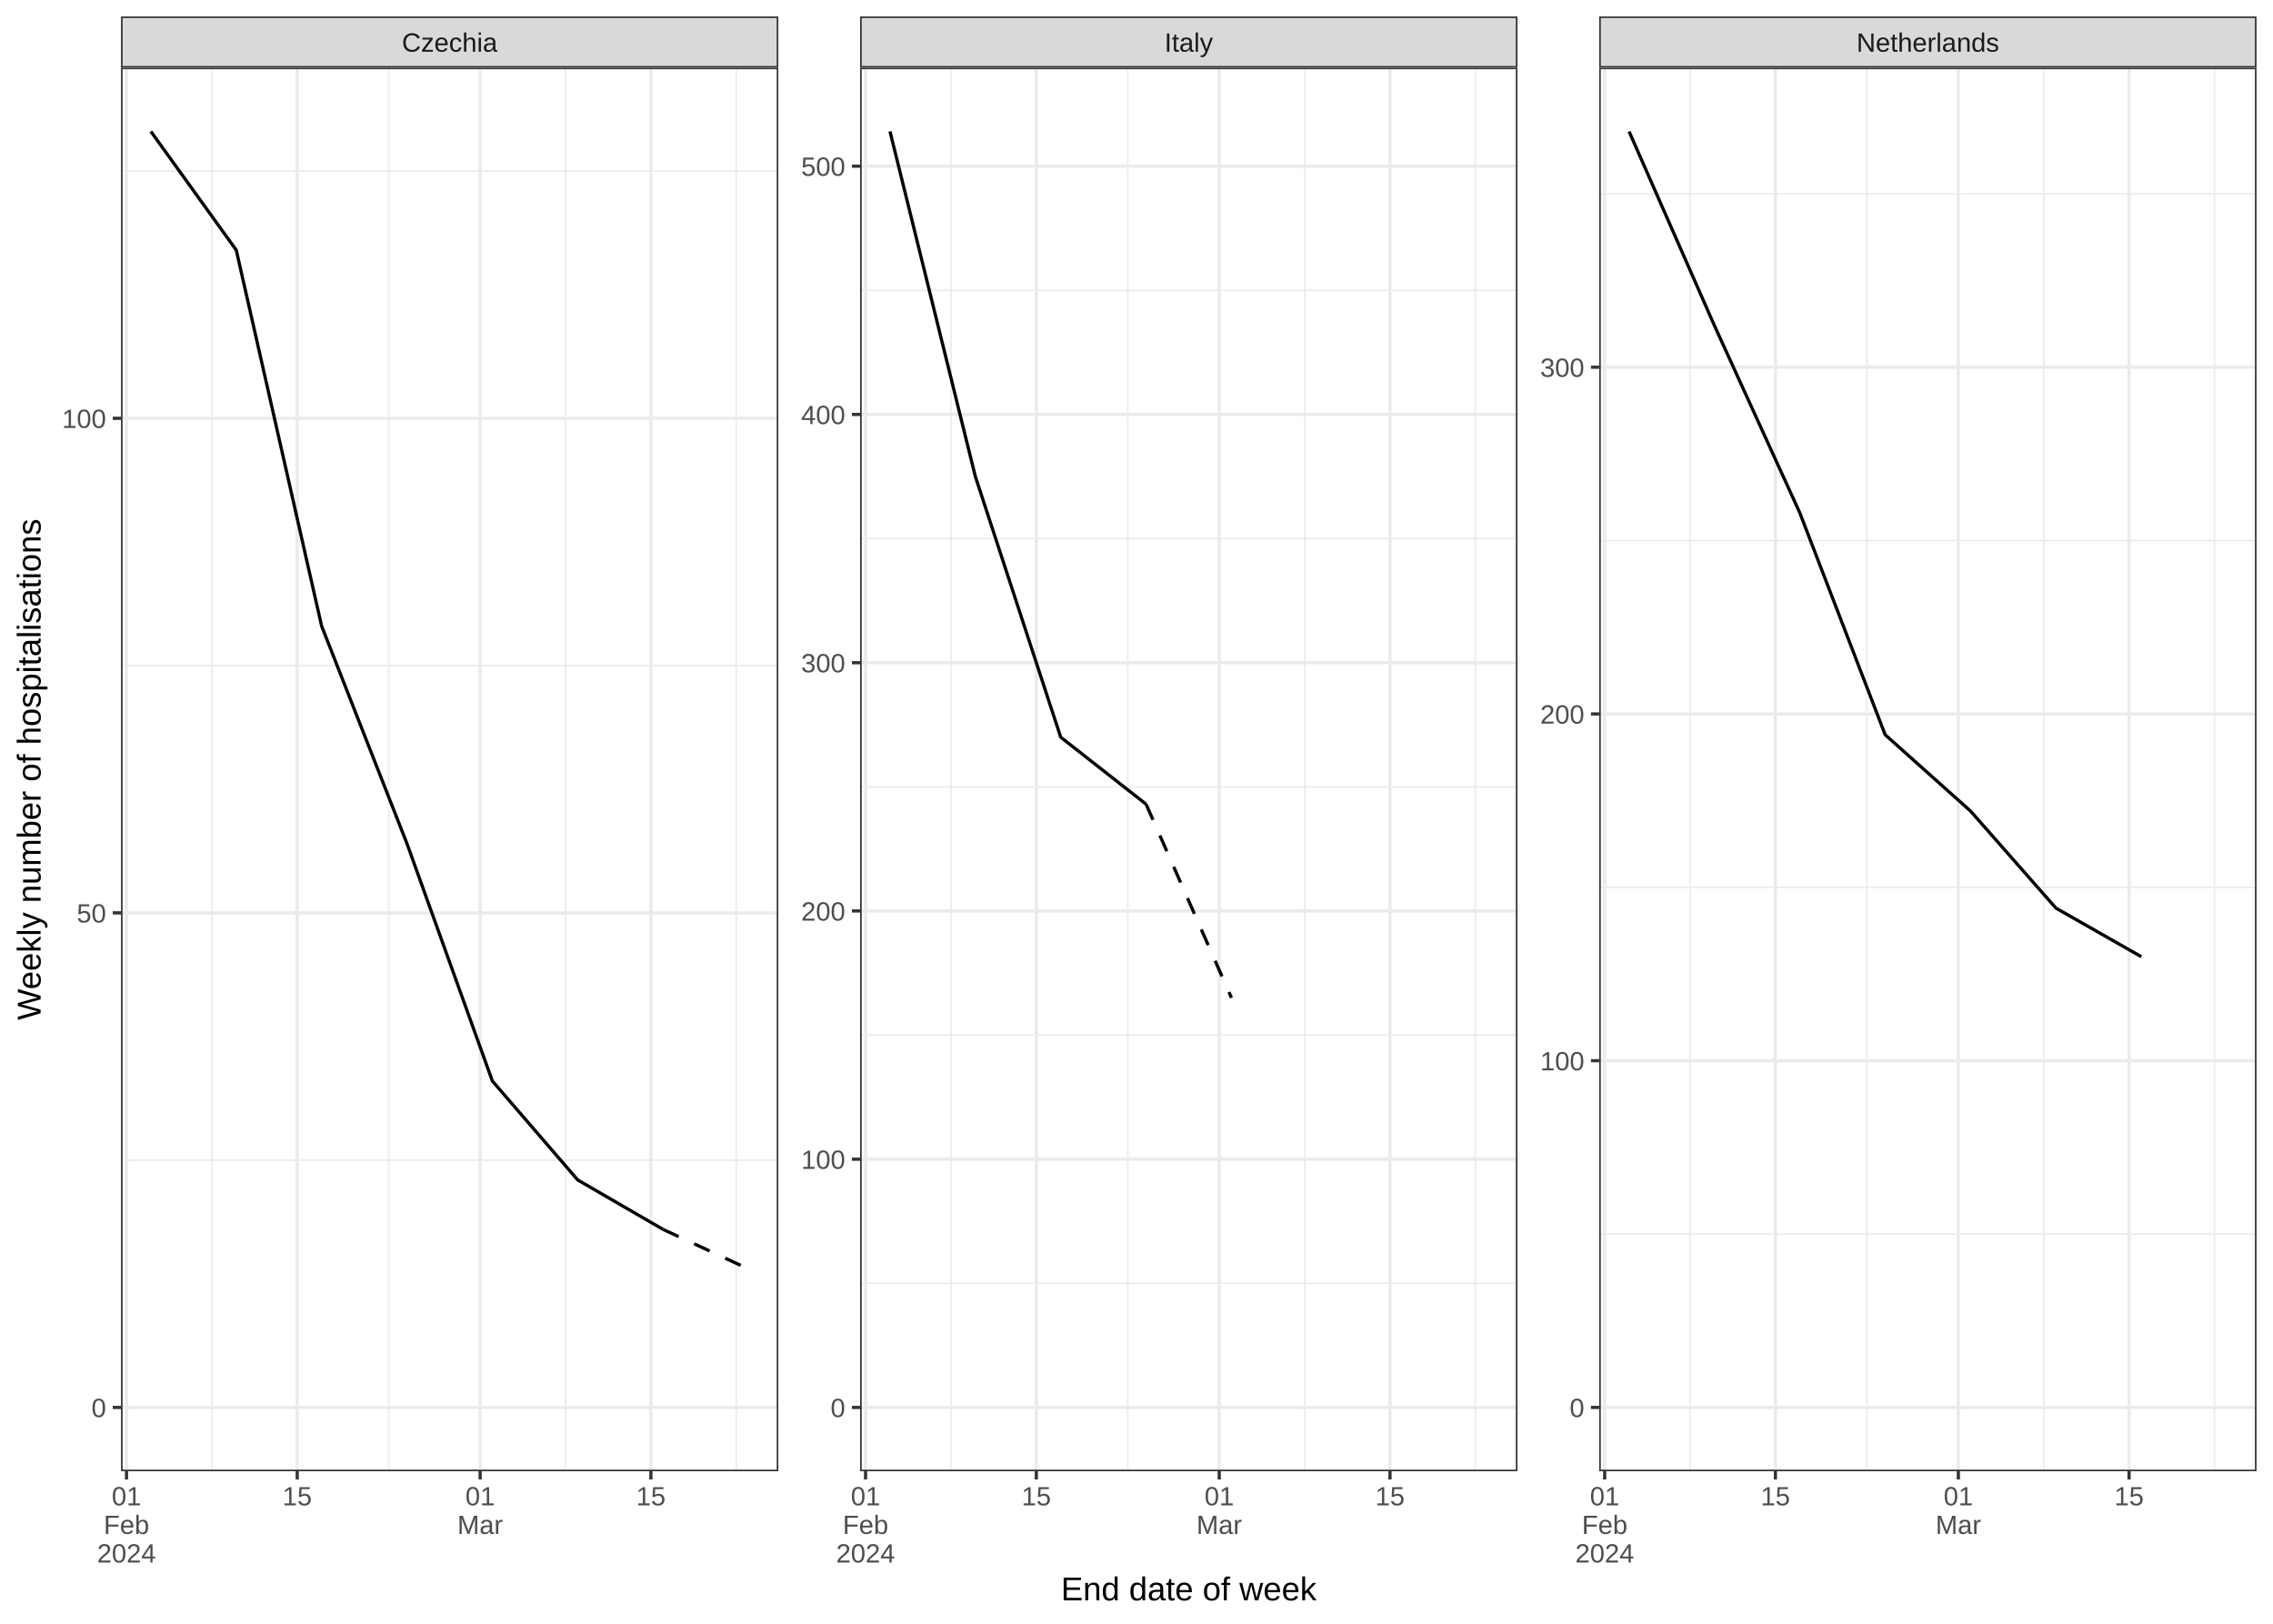
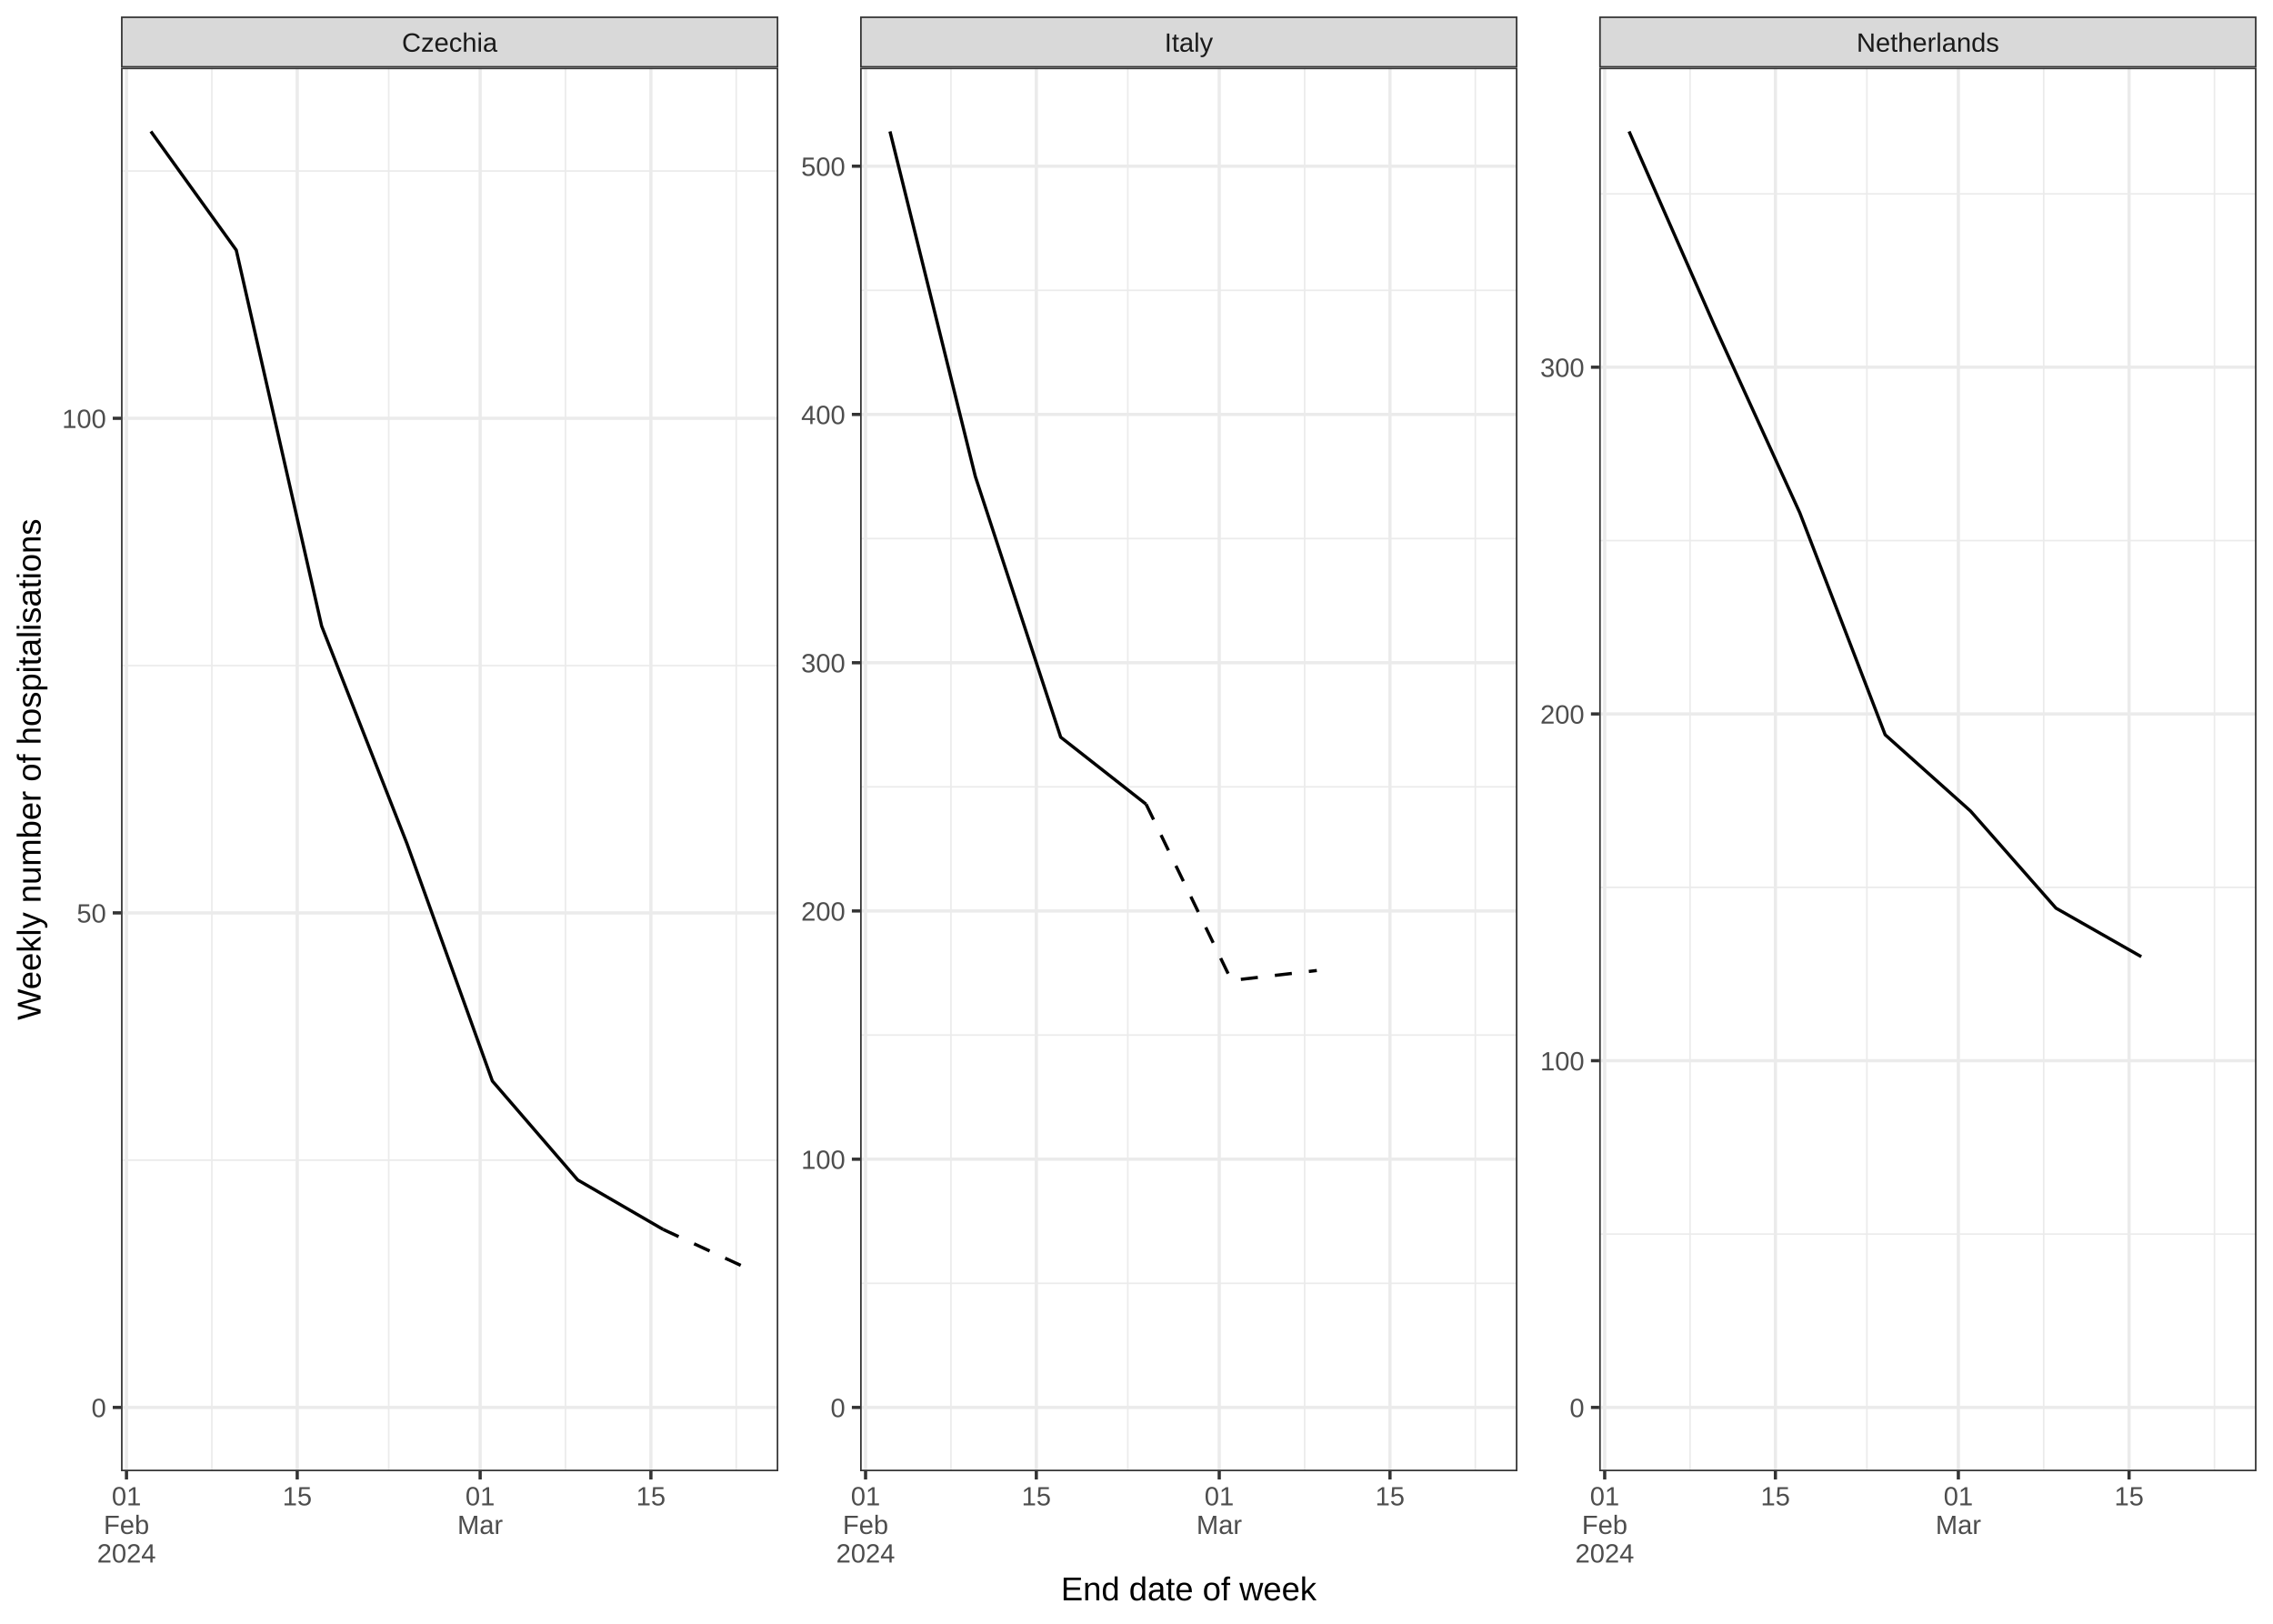
<svg xmlns="http://www.w3.org/2000/svg" class="svglite" width="756.00pt" height="540.00pt" viewBox="0 0 756.00 540.00">
  <defs>
    <style type="text/css">
    .svglite line, .svglite polyline, .svglite polygon, .svglite path, .svglite rect, .svglite circle {
      fill: none;
      stroke: #000000;
      stroke-linecap: round;
      stroke-linejoin: round;
      stroke-miterlimit: 10.00;
    }
    .svglite text {
      white-space: pre;
    }
  </style>
  </defs>
  <rect width="100%" height="100%" style="stroke: none; fill: #FFFFFF;" />
  <defs>
    <clipPath id="cpMC4wMHw3NTYuMDB8MC4wMHw1NDAuMDA=">
      <rect x="0.00" y="0.00" width="756.00" height="540.00" />
    </clipPath>
  </defs>
  <g clip-path="url(#cpMC4wMHw3NTYuMDB8MC4wMHw1NDAuMDA=)">
    <rect x="0" y="0.00" width="756.00" height="540.00" style="stroke-width: 1.07; stroke: #FFFFFF; fill: #FFFFFF;" />
  </g>
  <defs>
    <clipPath id="cpNDAuMjR8MjU4Ljg3fDIyLjQ5fDQ4OS4yOQ==">
      <rect x="40.24" y="22.49" width="218.63" height="466.80" />
    </clipPath>
  </defs>
  <g clip-path="url(#cpNDAuMjR8MjU4Ljg3fDIyLjQ5fDQ4OS4yOQ==)">
    <rect x="40.24" y="22.49" width="218.63" height="466.80" style="stroke-width: 1.07; stroke: none; fill: #FFFFFF;" />
    <polyline points="40.24,385.83 258.87,385.83 " style="stroke-width: 0.53; stroke: #EBEBEB; stroke-linecap: butt;" />
    <polyline points="40.24,221.35 258.87,221.35 " style="stroke-width: 0.53; stroke: #EBEBEB; stroke-linecap: butt;" />
    <polyline points="40.24,56.87 258.87,56.87 " style="stroke-width: 0.53; stroke: #EBEBEB; stroke-linecap: butt;" />
    <polyline points="70.46,489.29 70.46,22.49 " style="stroke-width: 0.53; stroke: #EBEBEB; stroke-linecap: butt;" />
    <polyline points="129.28,489.29 129.28,22.49 " style="stroke-width: 0.53; stroke: #EBEBEB; stroke-linecap: butt;" />
    <polyline points="188.09,489.29 188.09,22.49 " style="stroke-width: 0.53; stroke: #EBEBEB; stroke-linecap: butt;" />
    <polyline points="244.88,489.29 244.88,22.49 " style="stroke-width: 0.53; stroke: #EBEBEB; stroke-linecap: butt;" />
    <polyline points="40.24,468.07 258.87,468.07 " style="stroke-width: 1.07; stroke: #EBEBEB; stroke-linecap: butt;" />
    <polyline points="40.24,303.59 258.87,303.59 " style="stroke-width: 1.07; stroke: #EBEBEB; stroke-linecap: butt;" />
    <polyline points="40.24,139.11 258.87,139.11 " style="stroke-width: 1.07; stroke: #EBEBEB; stroke-linecap: butt;" />
    <polyline points="42.07,489.29 42.07,22.49 " style="stroke-width: 1.07; stroke: #EBEBEB; stroke-linecap: butt;" />
    <polyline points="98.86,489.29 98.86,22.49 " style="stroke-width: 1.07; stroke: #EBEBEB; stroke-linecap: butt;" />
    <polyline points="159.70,489.29 159.70,22.49 " style="stroke-width: 1.07; stroke: #EBEBEB; stroke-linecap: butt;" />
    <polyline points="216.49,489.29 216.49,22.49 " style="stroke-width: 1.07; stroke: #EBEBEB; stroke-linecap: butt;" />
    <polyline points="50.18,43.71 78.58,83.18 106.97,208.19 135.36,280.56 163.76,359.51 192.15,392.41 220.54,408.86 " style="stroke-width: 1.07; stroke-linecap: butt;" />
    <polyline points="220.54,408.86 248.94,422.01 " style="stroke-width: 1.07; stroke-dasharray: 5.69,5.69; stroke-linecap: butt;" />
    <rect x="40.24" y="22.49" width="218.63" height="466.80" style="stroke-width: 1.07; stroke: #333333;" />
  </g>
  <g clip-path="url(#cpMC4wMHw3NTYuMDB8MC4wMHw1NDAuMDA=)">
</g>
  <defs>
    <clipPath id="cpMjg2LjA3fDUwNC43MHwyMi40OXw0ODkuMjk=">
      <rect x="286.07" y="22.49" width="218.63" height="466.80" />
    </clipPath>
  </defs>
  <g clip-path="url(#cpMjg2LjA3fDUwNC43MHwyMi40OXw0ODkuMjk=)">
    <rect x="286.07" y="22.49" width="218.63" height="466.80" style="stroke-width: 1.07; stroke: none; fill: #FFFFFF;" />
    <polyline points="286.07,426.79 504.70,426.79 " style="stroke-width: 0.53; stroke: #EBEBEB; stroke-linecap: butt;" />
    <polyline points="286.07,344.23 504.70,344.23 " style="stroke-width: 0.53; stroke: #EBEBEB; stroke-linecap: butt;" />
    <polyline points="286.07,261.67 504.70,261.67 " style="stroke-width: 0.53; stroke: #EBEBEB; stroke-linecap: butt;" />
    <polyline points="286.07,179.11 504.70,179.11 " style="stroke-width: 0.53; stroke: #EBEBEB; stroke-linecap: butt;" />
    <polyline points="286.07,96.55 504.70,96.55 " style="stroke-width: 0.53; stroke: #EBEBEB; stroke-linecap: butt;" />
    <polyline points="316.29,489.29 316.29,22.49 " style="stroke-width: 0.53; stroke: #EBEBEB; stroke-linecap: butt;" />
    <polyline points="375.10,489.29 375.10,22.49 " style="stroke-width: 0.53; stroke: #EBEBEB; stroke-linecap: butt;" />
    <polyline points="433.92,489.29 433.92,22.49 " style="stroke-width: 0.53; stroke: #EBEBEB; stroke-linecap: butt;" />
    <polyline points="490.70,489.29 490.70,22.49 " style="stroke-width: 0.53; stroke: #EBEBEB; stroke-linecap: butt;" />
    <polyline points="286.07,468.07 504.70,468.07 " style="stroke-width: 1.07; stroke: #EBEBEB; stroke-linecap: butt;" />
    <polyline points="286.07,385.51 504.70,385.51 " style="stroke-width: 1.07; stroke: #EBEBEB; stroke-linecap: butt;" />
    <polyline points="286.07,302.95 504.70,302.95 " style="stroke-width: 1.07; stroke: #EBEBEB; stroke-linecap: butt;" />
    <polyline points="286.07,220.39 504.70,220.39 " style="stroke-width: 1.07; stroke: #EBEBEB; stroke-linecap: butt;" />
    <polyline points="286.07,137.83 504.70,137.83 " style="stroke-width: 1.07; stroke: #EBEBEB; stroke-linecap: butt;" />
    <polyline points="286.07,55.27 504.70,55.27 " style="stroke-width: 1.07; stroke: #EBEBEB; stroke-linecap: butt;" />
    <polyline points="287.89,489.29 287.89,22.49 " style="stroke-width: 1.07; stroke: #EBEBEB; stroke-linecap: butt;" />
    <polyline points="344.68,489.29 344.68,22.49 " style="stroke-width: 1.07; stroke: #EBEBEB; stroke-linecap: butt;" />
    <polyline points="405.52,489.29 405.52,22.49 " style="stroke-width: 1.07; stroke: #EBEBEB; stroke-linecap: butt;" />
    <polyline points="462.31,489.29 462.31,22.49 " style="stroke-width: 1.07; stroke: #EBEBEB; stroke-linecap: butt;" />
    <polyline points="296.01,43.71 324.40,158.47 352.79,245.16 381.19,267.45 " style="stroke-width: 1.07; stroke-linecap: butt;" />
-     <polyline points="381.19,267.45 409.58,331.84 " style="stroke-width: 1.07; stroke-dasharray: 5.69,5.69; stroke-linecap: butt;" />
+     <polyline points="381.19,267.45 409.58,326.07 437.97,322.76 " style="stroke-width: 1.07; stroke-dasharray: 5.69,5.69; stroke-linecap: butt;" />
    <rect x="286.07" y="22.49" width="218.63" height="466.80" style="stroke-width: 1.07; stroke: #333333;" />
  </g>
  <g clip-path="url(#cpMC4wMHw3NTYuMDB8MC4wMHw1NDAuMDA=)">
</g>
  <defs>
    <clipPath id="cpNTMxLjg5fDc1MC41MnwyMi40OXw0ODkuMjk=">
      <rect x="531.89" y="22.49" width="218.63" height="466.80" />
    </clipPath>
  </defs>
  <g clip-path="url(#cpNTMxLjg5fDc1MC41MnwyMi40OXw0ODkuMjk=)">
    <rect x="531.89" y="22.49" width="218.63" height="466.80" style="stroke-width: 1.07; stroke: none; fill: #FFFFFF;" />
    <polyline points="531.89,410.41 750.52,410.41 " style="stroke-width: 0.53; stroke: #EBEBEB; stroke-linecap: butt;" />
    <polyline points="531.89,295.10 750.52,295.10 " style="stroke-width: 0.53; stroke: #EBEBEB; stroke-linecap: butt;" />
    <polyline points="531.89,179.78 750.52,179.78 " style="stroke-width: 0.53; stroke: #EBEBEB; stroke-linecap: butt;" />
    <polyline points="531.89,64.47 750.52,64.47 " style="stroke-width: 0.53; stroke: #EBEBEB; stroke-linecap: butt;" />
    <polyline points="562.11,489.29 562.11,22.49 " style="stroke-width: 0.53; stroke: #EBEBEB; stroke-linecap: butt;" />
    <polyline points="620.92,489.29 620.92,22.49 " style="stroke-width: 0.53; stroke: #EBEBEB; stroke-linecap: butt;" />
    <polyline points="679.74,489.29 679.74,22.49 " style="stroke-width: 0.53; stroke: #EBEBEB; stroke-linecap: butt;" />
    <polyline points="736.53,489.29 736.53,22.49 " style="stroke-width: 0.53; stroke: #EBEBEB; stroke-linecap: butt;" />
    <polyline points="531.89,468.07 750.52,468.07 " style="stroke-width: 1.07; stroke: #EBEBEB; stroke-linecap: butt;" />
    <polyline points="531.89,352.75 750.52,352.75 " style="stroke-width: 1.07; stroke: #EBEBEB; stroke-linecap: butt;" />
    <polyline points="531.89,237.44 750.52,237.44 " style="stroke-width: 1.07; stroke: #EBEBEB; stroke-linecap: butt;" />
    <polyline points="531.89,122.12 750.52,122.12 " style="stroke-width: 1.07; stroke: #EBEBEB; stroke-linecap: butt;" />
    <polyline points="533.72,489.29 533.72,22.49 " style="stroke-width: 1.07; stroke: #EBEBEB; stroke-linecap: butt;" />
    <polyline points="590.50,489.29 590.50,22.49 " style="stroke-width: 1.07; stroke: #EBEBEB; stroke-linecap: butt;" />
    <polyline points="651.35,489.29 651.35,22.49 " style="stroke-width: 1.07; stroke: #EBEBEB; stroke-linecap: butt;" />
    <polyline points="708.13,489.29 708.13,22.49 " style="stroke-width: 1.07; stroke: #EBEBEB; stroke-linecap: butt;" />
    <polyline points="541.83,43.71 570.22,108.29 598.62,170.56 627.01,244.36 655.40,269.73 683.80,302.01 712.19,318.16 " style="stroke-width: 1.07; stroke-linecap: butt;" />
    <rect x="531.89" y="22.49" width="218.63" height="466.80" style="stroke-width: 1.07; stroke: #333333;" />
  </g>
  <g clip-path="url(#cpMC4wMHw3NTYuMDB8MC4wMHw1NDAuMDA=)">
</g>
  <defs>
    <clipPath id="cpNDAuMjR8MjU4Ljg3fDUuNDh8MjIuNDk=">
      <rect x="40.24" y="5.48" width="218.63" height="17.01" />
    </clipPath>
  </defs>
  <g clip-path="url(#cpNDAuMjR8MjU4Ljg3fDUuNDh8MjIuNDk=)">
    <rect x="40.24" y="5.48" width="218.63" height="17.01" style="stroke-width: 1.07; stroke: #333333; fill: #D9D9D9;" />
    <text x="149.56" y="17.19" text-anchor="middle" style="font-size: 8.80px;fill: #1A1A1A; font-family: &quot;Liberation Sans&quot;;" textLength="34.42px" lengthAdjust="spacingAndGlyphs">Czechia</text>
  </g>
  <g clip-path="url(#cpMC4wMHw3NTYuMDB8MC4wMHw1NDAuMDA=)">
</g>
  <defs>
    <clipPath id="cpMjg2LjA3fDUwNC43MHw1LjQ4fDIyLjQ5">
      <rect x="286.07" y="5.48" width="218.63" height="17.01" />
    </clipPath>
  </defs>
  <g clip-path="url(#cpMjg2LjA3fDUwNC43MHw1LjQ4fDIyLjQ5)">
    <rect x="286.07" y="5.48" width="218.63" height="17.01" style="stroke-width: 1.07; stroke: #333333; fill: #D9D9D9;" />
    <text x="395.38" y="17.19" text-anchor="middle" style="font-size: 8.80px;fill: #1A1A1A; font-family: &quot;Liberation Sans&quot;;" textLength="19.09px" lengthAdjust="spacingAndGlyphs">Italy</text>
  </g>
  <g clip-path="url(#cpMC4wMHw3NTYuMDB8MC4wMHw1NDAuMDA=)">
</g>
  <defs>
    <clipPath id="cpNTMxLjg5fDc1MC41Mnw1LjQ4fDIyLjQ5">
      <rect x="531.89" y="5.48" width="218.63" height="17.01" />
    </clipPath>
  </defs>
  <g clip-path="url(#cpNTMxLjg5fDc1MC41Mnw1LjQ4fDIyLjQ5)">
    <rect x="531.89" y="5.48" width="218.63" height="17.01" style="stroke-width: 1.07; stroke: #333333; fill: #D9D9D9;" />
    <text x="641.21" y="17.19" text-anchor="middle" style="font-size: 8.80px;fill: #1A1A1A; font-family: &quot;Liberation Sans&quot;;" textLength="53.63px" lengthAdjust="spacingAndGlyphs">Netherlands</text>
  </g>
  <g clip-path="url(#cpMC4wMHw3NTYuMDB8MC4wMHw1NDAuMDA=)">
    <polyline points="42.07,492.03 42.07,489.29 " style="stroke-width: 1.07; stroke: #333333; stroke-linecap: butt;" />
    <polyline points="98.86,492.03 98.86,489.29 " style="stroke-width: 1.07; stroke: #333333; stroke-linecap: butt;" />
    <polyline points="159.70,492.03 159.70,489.29 " style="stroke-width: 1.07; stroke: #333333; stroke-linecap: butt;" />
    <polyline points="216.49,492.03 216.49,489.29 " style="stroke-width: 1.07; stroke: #333333; stroke-linecap: butt;" />
    <text x="42.07" y="500.63" text-anchor="middle" style="font-size: 8.80px;fill: #4D4D4D; font-family: &quot;Liberation Sans&quot;;" textLength="11.19px" lengthAdjust="spacingAndGlyphs">01</text>
    <text x="42.07" y="510.14" text-anchor="middle" style="font-size: 8.80px;fill: #4D4D4D; font-family: &quot;Liberation Sans&quot;;" textLength="15.58px" lengthAdjust="spacingAndGlyphs">Feb</text>
    <text x="42.07" y="519.64" text-anchor="middle" style="font-size: 8.80px;fill: #4D4D4D; font-family: &quot;Liberation Sans&quot;;" textLength="22.38px" lengthAdjust="spacingAndGlyphs">2024</text>
    <text x="98.86" y="500.63" text-anchor="middle" style="font-size: 8.80px;fill: #4D4D4D; font-family: &quot;Liberation Sans&quot;;" textLength="11.19px" lengthAdjust="spacingAndGlyphs">15</text>
    <text x="159.70" y="500.63" text-anchor="middle" style="font-size: 8.80px;fill: #4D4D4D; font-family: &quot;Liberation Sans&quot;;" textLength="11.19px" lengthAdjust="spacingAndGlyphs">01</text>
    <text x="159.70" y="510.14" text-anchor="middle" style="font-size: 8.80px;fill: #4D4D4D; font-family: &quot;Liberation Sans&quot;;" textLength="16.60px" lengthAdjust="spacingAndGlyphs">Mar</text>
    <text x="216.49" y="500.63" text-anchor="middle" style="font-size: 8.80px;fill: #4D4D4D; font-family: &quot;Liberation Sans&quot;;" textLength="11.19px" lengthAdjust="spacingAndGlyphs">15</text>
    <polyline points="287.89,492.03 287.89,489.29 " style="stroke-width: 1.07; stroke: #333333; stroke-linecap: butt;" />
    <polyline points="344.68,492.03 344.68,489.29 " style="stroke-width: 1.07; stroke: #333333; stroke-linecap: butt;" />
    <polyline points="405.52,492.03 405.52,489.29 " style="stroke-width: 1.07; stroke: #333333; stroke-linecap: butt;" />
    <polyline points="462.31,492.03 462.31,489.29 " style="stroke-width: 1.07; stroke: #333333; stroke-linecap: butt;" />
    <text x="287.89" y="500.63" text-anchor="middle" style="font-size: 8.80px;fill: #4D4D4D; font-family: &quot;Liberation Sans&quot;;" textLength="11.19px" lengthAdjust="spacingAndGlyphs">01</text>
    <text x="287.89" y="510.14" text-anchor="middle" style="font-size: 8.80px;fill: #4D4D4D; font-family: &quot;Liberation Sans&quot;;" textLength="15.58px" lengthAdjust="spacingAndGlyphs">Feb</text>
    <text x="287.89" y="519.64" text-anchor="middle" style="font-size: 8.80px;fill: #4D4D4D; font-family: &quot;Liberation Sans&quot;;" textLength="22.38px" lengthAdjust="spacingAndGlyphs">2024</text>
    <text x="344.68" y="500.63" text-anchor="middle" style="font-size: 8.80px;fill: #4D4D4D; font-family: &quot;Liberation Sans&quot;;" textLength="11.19px" lengthAdjust="spacingAndGlyphs">15</text>
    <text x="405.52" y="500.63" text-anchor="middle" style="font-size: 8.80px;fill: #4D4D4D; font-family: &quot;Liberation Sans&quot;;" textLength="11.19px" lengthAdjust="spacingAndGlyphs">01</text>
    <text x="405.52" y="510.14" text-anchor="middle" style="font-size: 8.80px;fill: #4D4D4D; font-family: &quot;Liberation Sans&quot;;" textLength="16.60px" lengthAdjust="spacingAndGlyphs">Mar</text>
    <text x="462.31" y="500.63" text-anchor="middle" style="font-size: 8.80px;fill: #4D4D4D; font-family: &quot;Liberation Sans&quot;;" textLength="11.19px" lengthAdjust="spacingAndGlyphs">15</text>
    <polyline points="533.72,492.03 533.72,489.29 " style="stroke-width: 1.07; stroke: #333333; stroke-linecap: butt;" />
    <polyline points="590.50,492.03 590.50,489.29 " style="stroke-width: 1.07; stroke: #333333; stroke-linecap: butt;" />
    <polyline points="651.35,492.03 651.35,489.29 " style="stroke-width: 1.07; stroke: #333333; stroke-linecap: butt;" />
    <polyline points="708.13,492.03 708.13,489.29 " style="stroke-width: 1.07; stroke: #333333; stroke-linecap: butt;" />
    <text x="533.72" y="500.63" text-anchor="middle" style="font-size: 8.80px;fill: #4D4D4D; font-family: &quot;Liberation Sans&quot;;" textLength="11.19px" lengthAdjust="spacingAndGlyphs">01</text>
    <text x="533.72" y="510.14" text-anchor="middle" style="font-size: 8.80px;fill: #4D4D4D; font-family: &quot;Liberation Sans&quot;;" textLength="15.58px" lengthAdjust="spacingAndGlyphs">Feb</text>
    <text x="533.72" y="519.64" text-anchor="middle" style="font-size: 8.80px;fill: #4D4D4D; font-family: &quot;Liberation Sans&quot;;" textLength="22.38px" lengthAdjust="spacingAndGlyphs">2024</text>
    <text x="590.50" y="500.63" text-anchor="middle" style="font-size: 8.80px;fill: #4D4D4D; font-family: &quot;Liberation Sans&quot;;" textLength="11.19px" lengthAdjust="spacingAndGlyphs">15</text>
    <text x="651.35" y="500.63" text-anchor="middle" style="font-size: 8.80px;fill: #4D4D4D; font-family: &quot;Liberation Sans&quot;;" textLength="11.19px" lengthAdjust="spacingAndGlyphs">01</text>
    <text x="651.35" y="510.14" text-anchor="middle" style="font-size: 8.80px;fill: #4D4D4D; font-family: &quot;Liberation Sans&quot;;" textLength="16.60px" lengthAdjust="spacingAndGlyphs">Mar</text>
    <text x="708.13" y="500.63" text-anchor="middle" style="font-size: 8.80px;fill: #4D4D4D; font-family: &quot;Liberation Sans&quot;;" textLength="11.19px" lengthAdjust="spacingAndGlyphs">15</text>
    <text x="526.96" y="471.28" text-anchor="end" style="font-size: 8.80px;fill: #4D4D4D; font-family: &quot;Liberation Sans&quot;;" textLength="5.59px" lengthAdjust="spacingAndGlyphs">0</text>
    <text x="526.96" y="355.96" text-anchor="end" style="font-size: 8.80px;fill: #4D4D4D; font-family: &quot;Liberation Sans&quot;;" textLength="16.78px" lengthAdjust="spacingAndGlyphs">100</text>
    <text x="526.96" y="240.65" text-anchor="end" style="font-size: 8.80px;fill: #4D4D4D; font-family: &quot;Liberation Sans&quot;;" textLength="16.78px" lengthAdjust="spacingAndGlyphs">200</text>
    <text x="526.96" y="125.33" text-anchor="end" style="font-size: 8.80px;fill: #4D4D4D; font-family: &quot;Liberation Sans&quot;;" textLength="16.78px" lengthAdjust="spacingAndGlyphs">300</text>
    <polyline points="529.15,468.07 531.89,468.07 " style="stroke-width: 1.07; stroke: #333333; stroke-linecap: butt;" />
    <polyline points="529.15,352.75 531.89,352.75 " style="stroke-width: 1.07; stroke: #333333; stroke-linecap: butt;" />
    <polyline points="529.15,237.44 531.89,237.44 " style="stroke-width: 1.07; stroke: #333333; stroke-linecap: butt;" />
    <polyline points="529.15,122.12 531.89,122.12 " style="stroke-width: 1.07; stroke: #333333; stroke-linecap: butt;" />
    <text x="281.14" y="471.28" text-anchor="end" style="font-size: 8.80px;fill: #4D4D4D; font-family: &quot;Liberation Sans&quot;;" textLength="5.59px" lengthAdjust="spacingAndGlyphs">0</text>
    <text x="281.14" y="388.72" text-anchor="end" style="font-size: 8.80px;fill: #4D4D4D; font-family: &quot;Liberation Sans&quot;;" textLength="16.78px" lengthAdjust="spacingAndGlyphs">100</text>
    <text x="281.14" y="306.16" text-anchor="end" style="font-size: 8.80px;fill: #4D4D4D; font-family: &quot;Liberation Sans&quot;;" textLength="16.78px" lengthAdjust="spacingAndGlyphs">200</text>
    <text x="281.14" y="223.60" text-anchor="end" style="font-size: 8.80px;fill: #4D4D4D; font-family: &quot;Liberation Sans&quot;;" textLength="16.78px" lengthAdjust="spacingAndGlyphs">300</text>
    <text x="281.14" y="141.04" text-anchor="end" style="font-size: 8.80px;fill: #4D4D4D; font-family: &quot;Liberation Sans&quot;;" textLength="16.78px" lengthAdjust="spacingAndGlyphs">400</text>
    <text x="281.14" y="58.47" text-anchor="end" style="font-size: 8.80px;fill: #4D4D4D; font-family: &quot;Liberation Sans&quot;;" textLength="16.78px" lengthAdjust="spacingAndGlyphs">500</text>
    <polyline points="283.33,468.07 286.07,468.07 " style="stroke-width: 1.07; stroke: #333333; stroke-linecap: butt;" />
    <polyline points="283.33,385.51 286.07,385.51 " style="stroke-width: 1.07; stroke: #333333; stroke-linecap: butt;" />
    <polyline points="283.33,302.95 286.07,302.95 " style="stroke-width: 1.07; stroke: #333333; stroke-linecap: butt;" />
    <polyline points="283.33,220.39 286.07,220.39 " style="stroke-width: 1.07; stroke: #333333; stroke-linecap: butt;" />
    <polyline points="283.33,137.83 286.07,137.83 " style="stroke-width: 1.07; stroke: #333333; stroke-linecap: butt;" />
    <polyline points="283.33,55.27 286.07,55.27 " style="stroke-width: 1.07; stroke: #333333; stroke-linecap: butt;" />
    <text x="35.31" y="471.28" text-anchor="end" style="font-size: 8.80px;fill: #4D4D4D; font-family: &quot;Liberation Sans&quot;;" textLength="5.59px" lengthAdjust="spacingAndGlyphs">0</text>
    <text x="35.31" y="306.80" text-anchor="end" style="font-size: 8.80px;fill: #4D4D4D; font-family: &quot;Liberation Sans&quot;;" textLength="11.19px" lengthAdjust="spacingAndGlyphs">50</text>
    <text x="35.31" y="142.32" text-anchor="end" style="font-size: 8.80px;fill: #4D4D4D; font-family: &quot;Liberation Sans&quot;;" textLength="16.78px" lengthAdjust="spacingAndGlyphs">100</text>
    <polyline points="37.50,468.07 40.24,468.07 " style="stroke-width: 1.07; stroke: #333333; stroke-linecap: butt;" />
    <polyline points="37.50,303.59 40.24,303.59 " style="stroke-width: 1.07; stroke: #333333; stroke-linecap: butt;" />
    <polyline points="37.50,139.11 40.24,139.11 " style="stroke-width: 1.07; stroke: #333333; stroke-linecap: butt;" />
    <text x="395.38" y="532.23" text-anchor="middle" style="font-size: 11.00px; font-family: &quot;Liberation Sans&quot;;" textLength="95.72px" lengthAdjust="spacingAndGlyphs">End date of week</text>
    <text transform="translate(13.50,255.89) rotate(-90)" text-anchor="middle" style="font-size: 11.00px; font-family: &quot;Liberation Sans&quot;;" textLength="189.66px" lengthAdjust="spacingAndGlyphs">Weekly number of hospitalisations</text>
  </g>
</svg>
